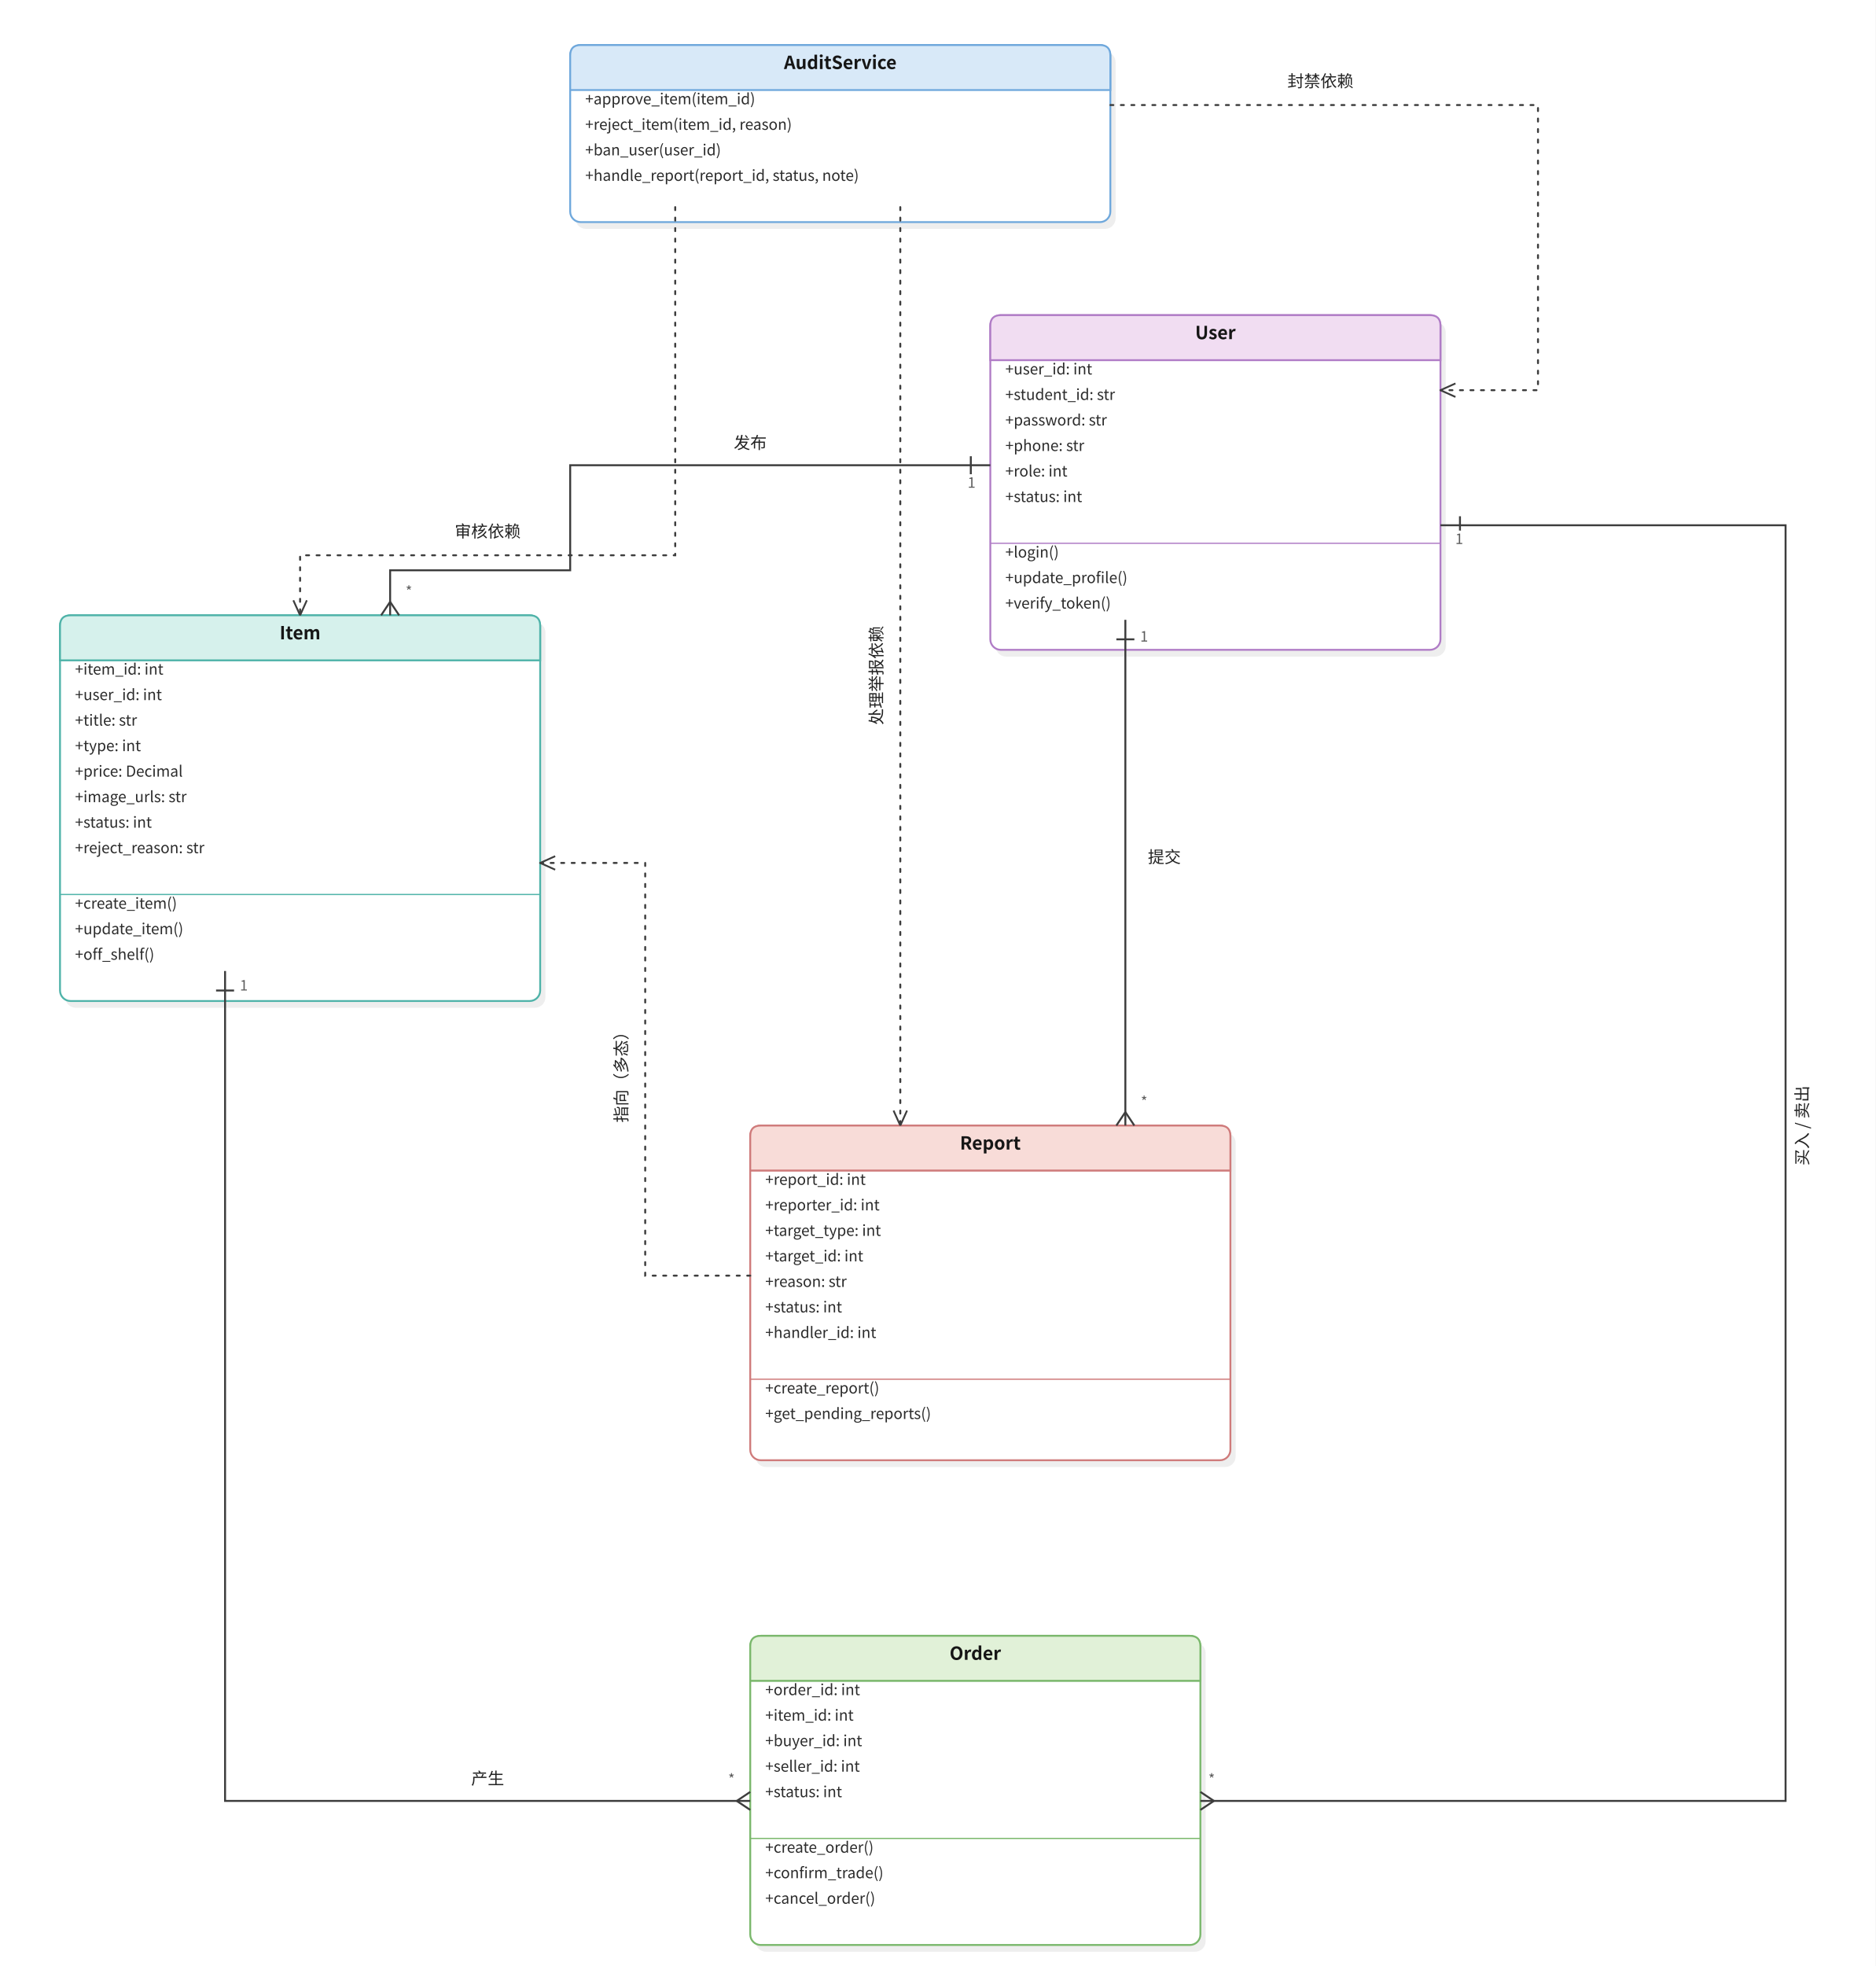
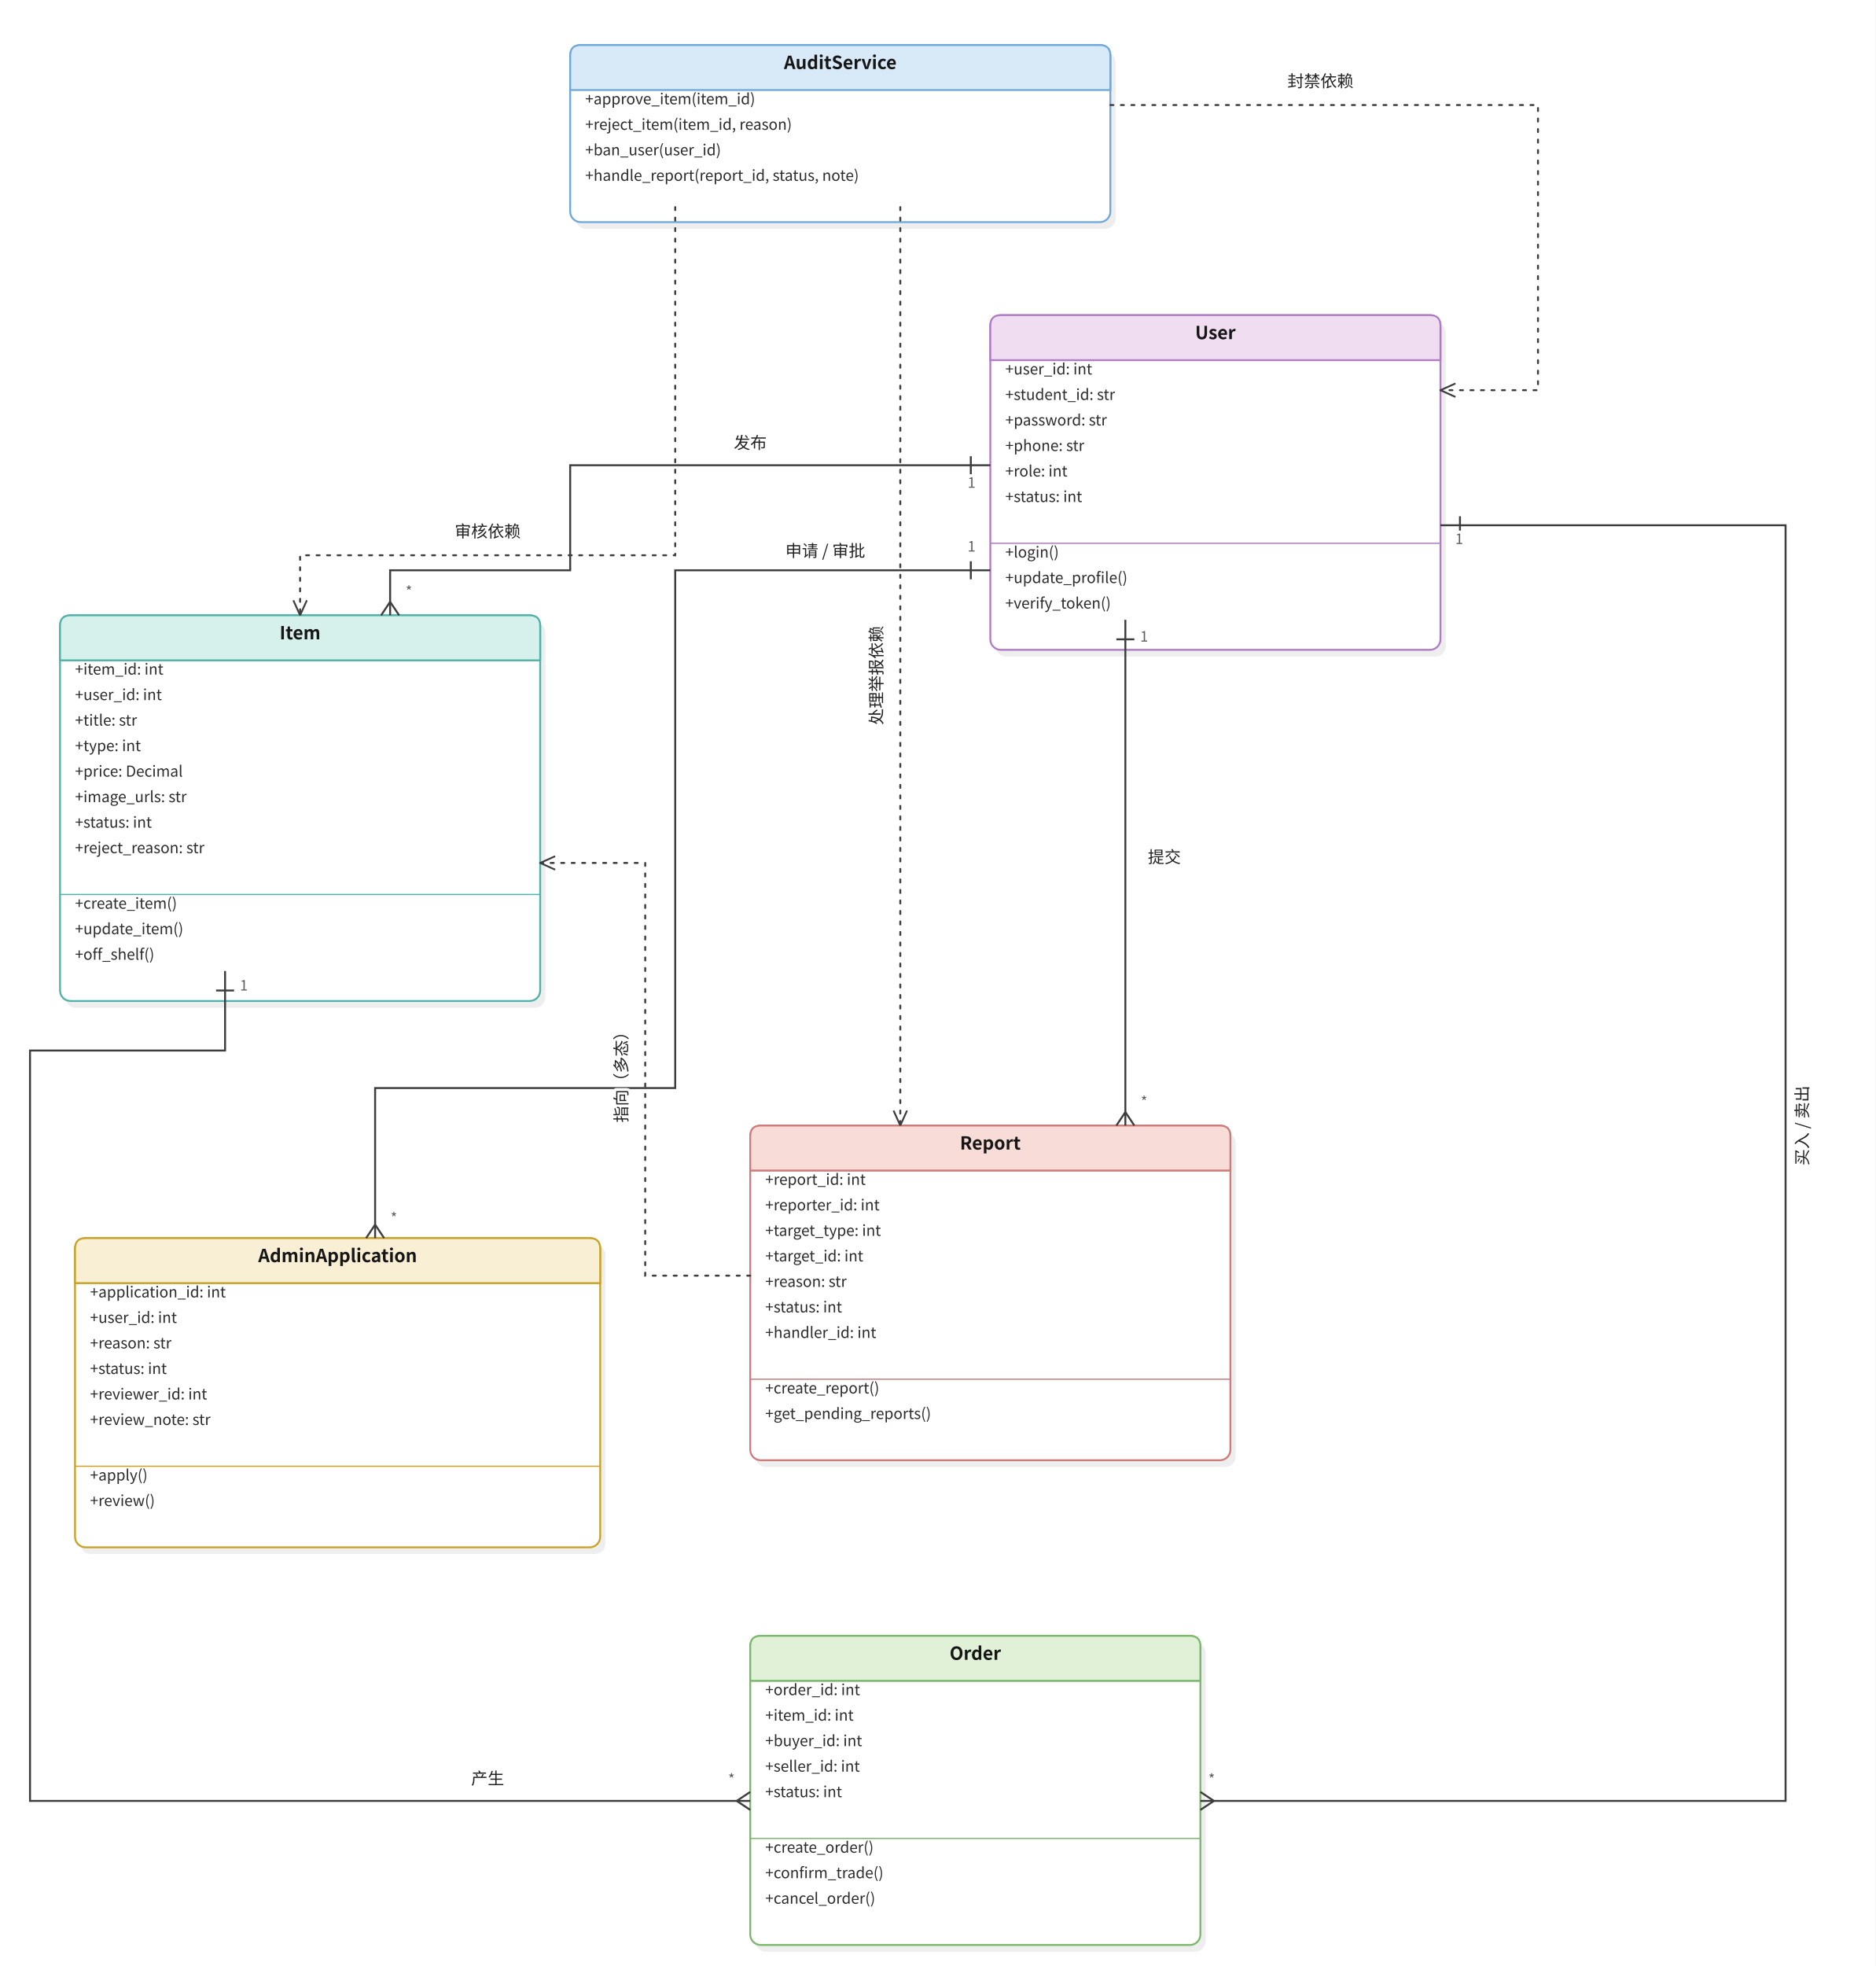
<svg xmlns="http://www.w3.org/2000/svg" width="2500" height="2620" viewBox="0 0 2500 2620">
  <rect width="2500" height="2620" fill="#ffffff" />
  <rect x="767" y="69" width="720" height="236" rx="14" fill="#000000" opacity="0.07" />
  <rect x="760" y="60" width="720" height="236" rx="14" fill="#ffffff" stroke="#6FA8DC" stroke-width="2.5" />
  <path d="M 760 120 L 760 74 Q 760 60 774 60 L 1466 60 Q 1480 60 1480 74 L 1480 120 Z" fill="#D8E9F8" stroke="#6FA8DC" stroke-width="2.5" />
  <text x="1120.0" y="92.0" font-family="Noto Sans CJK SC, Droid Sans Fallback, sans-serif" font-size="24" font-weight="bold" text-anchor="middle" fill="#161616">AuditService</text>
  <text x="780" y="139.0" font-family="Noto Sans CJK SC, Droid Sans Fallback, sans-serif" font-size="20" font-weight="normal" text-anchor="start" fill="#2b2b2b">+approve_item(item_id)</text>
  <text x="780" y="173.0" font-family="Noto Sans CJK SC, Droid Sans Fallback, sans-serif" font-size="20" font-weight="normal" text-anchor="start" fill="#2b2b2b">+reject_item(item_id, reason)</text>
  <text x="780" y="207.0" font-family="Noto Sans CJK SC, Droid Sans Fallback, sans-serif" font-size="20" font-weight="normal" text-anchor="start" fill="#2b2b2b">+ban_user(user_id)</text>
  <text x="780" y="241.0" font-family="Noto Sans CJK SC, Droid Sans Fallback, sans-serif" font-size="20" font-weight="normal" text-anchor="start" fill="#2b2b2b">+handle_report(report_id, status, note)</text>
  <rect x="1327" y="429" width="600" height="446" rx="14" fill="#000000" opacity="0.07" />
  <rect x="1320" y="420" width="600" height="446" rx="14" fill="#ffffff" stroke="#B07CC6" stroke-width="2.5" />
  <path d="M 1320 480 L 1320 434 Q 1320 420 1334 420 L 1906 420 Q 1920 420 1920 434 L 1920 480 Z" fill="#F1DDF2" stroke="#B07CC6" stroke-width="2.5" />
  <text x="1620.0" y="452.0" font-family="Noto Sans CJK SC, Droid Sans Fallback, sans-serif" font-size="24" font-weight="bold" text-anchor="middle" fill="#161616">User</text>
  <line x1="1320" y1="480" x2="1920" y2="480" stroke="#B07CC6" stroke-width="1.6" />
  <text x="1340" y="499.0" font-family="Noto Sans CJK SC, Droid Sans Fallback, sans-serif" font-size="20" font-weight="normal" text-anchor="start" fill="#2b2b2b">+user_id: int</text>
  <text x="1340" y="533.0" font-family="Noto Sans CJK SC, Droid Sans Fallback, sans-serif" font-size="20" font-weight="normal" text-anchor="start" fill="#2b2b2b">+student_id: str</text>
  <text x="1340" y="567.0" font-family="Noto Sans CJK SC, Droid Sans Fallback, sans-serif" font-size="20" font-weight="normal" text-anchor="start" fill="#2b2b2b">+password: str</text>
  <text x="1340" y="601.0" font-family="Noto Sans CJK SC, Droid Sans Fallback, sans-serif" font-size="20" font-weight="normal" text-anchor="start" fill="#2b2b2b">+phone: str</text>
  <text x="1340" y="635.0" font-family="Noto Sans CJK SC, Droid Sans Fallback, sans-serif" font-size="20" font-weight="normal" text-anchor="start" fill="#2b2b2b">+role: int</text>
  <text x="1340" y="669.0" font-family="Noto Sans CJK SC, Droid Sans Fallback, sans-serif" font-size="20" font-weight="normal" text-anchor="start" fill="#2b2b2b">+status: int</text>
  <line x1="1320" y1="724" x2="1920" y2="724" stroke="#B07CC6" stroke-width="1.6" />
  <text x="1340" y="743.0" font-family="Noto Sans CJK SC, Droid Sans Fallback, sans-serif" font-size="20" font-weight="normal" text-anchor="start" fill="#2b2b2b">+login()</text>
  <text x="1340" y="777.0" font-family="Noto Sans CJK SC, Droid Sans Fallback, sans-serif" font-size="20" font-weight="normal" text-anchor="start" fill="#2b2b2b">+update_profile()</text>
  <text x="1340" y="811.0" font-family="Noto Sans CJK SC, Droid Sans Fallback, sans-serif" font-size="20" font-weight="normal" text-anchor="start" fill="#2b2b2b">+verify_token()</text>
  <rect x="87" y="829" width="640" height="514" rx="14" fill="#000000" opacity="0.07" />
  <rect x="80" y="820" width="640" height="514" rx="14" fill="#ffffff" stroke="#4FB3A9" stroke-width="2.5" />
  <path d="M 80 880 L 80 834 Q 80 820 94 820 L 706 820 Q 720 820 720 834 L 720 880 Z" fill="#D6F1EC" stroke="#4FB3A9" stroke-width="2.5" />
  <text x="400.0" y="852.0" font-family="Noto Sans CJK SC, Droid Sans Fallback, sans-serif" font-size="24" font-weight="bold" text-anchor="middle" fill="#161616">Item</text>
  <line x1="80" y1="880" x2="720" y2="880" stroke="#4FB3A9" stroke-width="1.6" />
  <text x="100" y="899.0" font-family="Noto Sans CJK SC, Droid Sans Fallback, sans-serif" font-size="20" font-weight="normal" text-anchor="start" fill="#2b2b2b">+item_id: int</text>
  <text x="100" y="933.0" font-family="Noto Sans CJK SC, Droid Sans Fallback, sans-serif" font-size="20" font-weight="normal" text-anchor="start" fill="#2b2b2b">+user_id: int</text>
  <text x="100" y="967.0" font-family="Noto Sans CJK SC, Droid Sans Fallback, sans-serif" font-size="20" font-weight="normal" text-anchor="start" fill="#2b2b2b">+title: str</text>
  <text x="100" y="1001.0" font-family="Noto Sans CJK SC, Droid Sans Fallback, sans-serif" font-size="20" font-weight="normal" text-anchor="start" fill="#2b2b2b">+type: int</text>
  <text x="100" y="1035.0" font-family="Noto Sans CJK SC, Droid Sans Fallback, sans-serif" font-size="20" font-weight="normal" text-anchor="start" fill="#2b2b2b">+price: Decimal</text>
  <text x="100" y="1069.0" font-family="Noto Sans CJK SC, Droid Sans Fallback, sans-serif" font-size="20" font-weight="normal" text-anchor="start" fill="#2b2b2b">+image_urls: str</text>
  <text x="100" y="1103.0" font-family="Noto Sans CJK SC, Droid Sans Fallback, sans-serif" font-size="20" font-weight="normal" text-anchor="start" fill="#2b2b2b">+status: int</text>
  <text x="100" y="1137.0" font-family="Noto Sans CJK SC, Droid Sans Fallback, sans-serif" font-size="20" font-weight="normal" text-anchor="start" fill="#2b2b2b">+reject_reason: str</text>
  <line x1="80" y1="1192" x2="720" y2="1192" stroke="#4FB3A9" stroke-width="1.6" />
  <text x="100" y="1211.0" font-family="Noto Sans CJK SC, Droid Sans Fallback, sans-serif" font-size="20" font-weight="normal" text-anchor="start" fill="#2b2b2b">+create_item()</text>
  <text x="100" y="1245.0" font-family="Noto Sans CJK SC, Droid Sans Fallback, sans-serif" font-size="20" font-weight="normal" text-anchor="start" fill="#2b2b2b">+update_item()</text>
  <text x="100" y="1279.0" font-family="Noto Sans CJK SC, Droid Sans Fallback, sans-serif" font-size="20" font-weight="normal" text-anchor="start" fill="#2b2b2b">+off_shelf()</text>
  <rect x="1007" y="1509" width="640" height="446" rx="14" fill="#000000" opacity="0.07" />
  <rect x="1000" y="1500" width="640" height="446" rx="14" fill="#ffffff" stroke="#CF7B7B" stroke-width="2.5" />
  <path d="M 1000 1560 L 1000 1514 Q 1000 1500 1014 1500 L 1626 1500 Q 1640 1500 1640 1514 L 1640 1560 Z" fill="#F8DCD8" stroke="#CF7B7B" stroke-width="2.5" />
  <text x="1320.0" y="1532.0" font-family="Noto Sans CJK SC, Droid Sans Fallback, sans-serif" font-size="24" font-weight="bold" text-anchor="middle" fill="#161616">Report</text>
  <line x1="1000" y1="1560" x2="1640" y2="1560" stroke="#CF7B7B" stroke-width="1.6" />
  <text x="1020" y="1579.0" font-family="Noto Sans CJK SC, Droid Sans Fallback, sans-serif" font-size="20" font-weight="normal" text-anchor="start" fill="#2b2b2b">+report_id: int</text>
  <text x="1020" y="1613.0" font-family="Noto Sans CJK SC, Droid Sans Fallback, sans-serif" font-size="20" font-weight="normal" text-anchor="start" fill="#2b2b2b">+reporter_id: int</text>
  <text x="1020" y="1647.0" font-family="Noto Sans CJK SC, Droid Sans Fallback, sans-serif" font-size="20" font-weight="normal" text-anchor="start" fill="#2b2b2b">+target_type: int</text>
  <text x="1020" y="1681.0" font-family="Noto Sans CJK SC, Droid Sans Fallback, sans-serif" font-size="20" font-weight="normal" text-anchor="start" fill="#2b2b2b">+target_id: int</text>
  <text x="1020" y="1715.0" font-family="Noto Sans CJK SC, Droid Sans Fallback, sans-serif" font-size="20" font-weight="normal" text-anchor="start" fill="#2b2b2b">+reason: str</text>
  <text x="1020" y="1749.0" font-family="Noto Sans CJK SC, Droid Sans Fallback, sans-serif" font-size="20" font-weight="normal" text-anchor="start" fill="#2b2b2b">+status: int</text>
  <text x="1020" y="1783.0" font-family="Noto Sans CJK SC, Droid Sans Fallback, sans-serif" font-size="20" font-weight="normal" text-anchor="start" fill="#2b2b2b">+handler_id: int</text>
  <line x1="1000" y1="1838" x2="1640" y2="1838" stroke="#CF7B7B" stroke-width="1.6" />
  <text x="1020" y="1857.0" font-family="Noto Sans CJK SC, Droid Sans Fallback, sans-serif" font-size="20" font-weight="normal" text-anchor="start" fill="#2b2b2b">+create_report()</text>
  <text x="1020" y="1891.0" font-family="Noto Sans CJK SC, Droid Sans Fallback, sans-serif" font-size="20" font-weight="normal" text-anchor="start" fill="#2b2b2b">+get_pending_reports()</text>
  <rect x="1007" y="2189" width="600" height="412" rx="14" fill="#000000" opacity="0.07" />
  <rect x="1000" y="2180" width="600" height="412" rx="14" fill="#ffffff" stroke="#7AB86C" stroke-width="2.5" />
  <path d="M 1000 2240 L 1000 2194 Q 1000 2180 1014 2180 L 1586 2180 Q 1600 2180 1600 2194 L 1600 2240 Z" fill="#E1F1D8" stroke="#7AB86C" stroke-width="2.5" />
  <text x="1300.0" y="2212.0" font-family="Noto Sans CJK SC, Droid Sans Fallback, sans-serif" font-size="24" font-weight="bold" text-anchor="middle" fill="#161616">Order</text>
  <line x1="1000" y1="2240" x2="1600" y2="2240" stroke="#7AB86C" stroke-width="1.6" />
  <text x="1020" y="2259.0" font-family="Noto Sans CJK SC, Droid Sans Fallback, sans-serif" font-size="20" font-weight="normal" text-anchor="start" fill="#2b2b2b">+order_id: int</text>
  <text x="1020" y="2293.0" font-family="Noto Sans CJK SC, Droid Sans Fallback, sans-serif" font-size="20" font-weight="normal" text-anchor="start" fill="#2b2b2b">+item_id: int</text>
  <text x="1020" y="2327.0" font-family="Noto Sans CJK SC, Droid Sans Fallback, sans-serif" font-size="20" font-weight="normal" text-anchor="start" fill="#2b2b2b">+buyer_id: int</text>
  <text x="1020" y="2361.0" font-family="Noto Sans CJK SC, Droid Sans Fallback, sans-serif" font-size="20" font-weight="normal" text-anchor="start" fill="#2b2b2b">+seller_id: int</text>
  <text x="1020" y="2395.0" font-family="Noto Sans CJK SC, Droid Sans Fallback, sans-serif" font-size="20" font-weight="normal" text-anchor="start" fill="#2b2b2b">+status: int</text>
  <line x1="1000" y1="2450" x2="1600" y2="2450" stroke="#7AB86C" stroke-width="1.6" />
  <text x="1020" y="2469.0" font-family="Noto Sans CJK SC, Droid Sans Fallback, sans-serif" font-size="20" font-weight="normal" text-anchor="start" fill="#2b2b2b">+create_order()</text>
  <text x="1020" y="2503.0" font-family="Noto Sans CJK SC, Droid Sans Fallback, sans-serif" font-size="20" font-weight="normal" text-anchor="start" fill="#2b2b2b">+confirm_trade()</text>
  <text x="1020" y="2537.0" font-family="Noto Sans CJK SC, Droid Sans Fallback, sans-serif" font-size="20" font-weight="normal" text-anchor="start" fill="#2b2b2b">+cancel_order()</text>
+   <rect x="107" y="1659" width="700" height="412" rx="14" fill="#000000" opacity="0.07" />
+   <rect x="100" y="1650" width="700" height="412" rx="14" fill="#ffffff" stroke="#C9A227" stroke-width="2.5" />
+   <path d="M 100 1710 L 100 1664 Q 100 1650 114 1650 L 786 1650 Q 800 1650 800 1664 L 800 1710 Z" fill="#F8EFD4" stroke="#C9A227" stroke-width="2.5" />
+   <text x="450.0" y="1682.0" font-family="Noto Sans CJK SC, Droid Sans Fallback, sans-serif" font-size="24" font-weight="bold" text-anchor="middle" fill="#161616">AdminApplication</text>
+   <line x1="100" y1="1710" x2="800" y2="1710" stroke="#C9A227" stroke-width="1.6" />
+   <text x="120" y="1729.0" font-family="Noto Sans CJK SC, Droid Sans Fallback, sans-serif" font-size="20" font-weight="normal" text-anchor="start" fill="#2b2b2b">+application_id: int</text>
+   <text x="120" y="1763.0" font-family="Noto Sans CJK SC, Droid Sans Fallback, sans-serif" font-size="20" font-weight="normal" text-anchor="start" fill="#2b2b2b">+user_id: int</text>
+   <text x="120" y="1797.0" font-family="Noto Sans CJK SC, Droid Sans Fallback, sans-serif" font-size="20" font-weight="normal" text-anchor="start" fill="#2b2b2b">+reason: str</text>
+   <text x="120" y="1831.0" font-family="Noto Sans CJK SC, Droid Sans Fallback, sans-serif" font-size="20" font-weight="normal" text-anchor="start" fill="#2b2b2b">+status: int</text>
+   <text x="120" y="1865.0" font-family="Noto Sans CJK SC, Droid Sans Fallback, sans-serif" font-size="20" font-weight="normal" text-anchor="start" fill="#2b2b2b">+reviewer_id: int</text>
+   <text x="120" y="1899.0" font-family="Noto Sans CJK SC, Droid Sans Fallback, sans-serif" font-size="20" font-weight="normal" text-anchor="start" fill="#2b2b2b">+review_note: str</text>
+   <line x1="100" y1="1954" x2="800" y2="1954" stroke="#C9A227" stroke-width="1.6" />
+   <text x="120" y="1973.0" font-family="Noto Sans CJK SC, Droid Sans Fallback, sans-serif" font-size="20" font-weight="normal" text-anchor="start" fill="#2b2b2b">+apply()</text>
+   <text x="120" y="2007.0" font-family="Noto Sans CJK SC, Droid Sans Fallback, sans-serif" font-size="20" font-weight="normal" text-anchor="start" fill="#2b2b2b">+review()</text>
  <path d="M 1320.0 620.0 L 760.0 620.0 L 760.0 760.0 L 520.0 760.0 L 520.0 802.0" fill="none" stroke="#3d3d3d" stroke-width="2.6" />
  <path d="M 520.0 802.0 L 520.0 820.0" fill="none" stroke="#3d3d3d" stroke-width="2.6" />
  <path d="M 520.0 802.0 L 508.0 820.0" fill="none" stroke="#3d3d3d" stroke-width="2.6" />
  <path d="M 520.0 802.0 L 532.0 820.0" fill="none" stroke="#3d3d3d" stroke-width="2.6" />
  <path d="M 1294.0 632.0 L 1294.0 608.0" fill="none" stroke="#3d3d3d" stroke-width="2.6" />
  <path d="M 1500.0 826.0 L 1500.0 1482.0" fill="none" stroke="#3d3d3d" stroke-width="2.6" />
  <path d="M 1500.0 1482.0 L 1500.0 1500.0" fill="none" stroke="#3d3d3d" stroke-width="2.6" />
  <path d="M 1500.0 1482.0 L 1488.0 1500.0" fill="none" stroke="#3d3d3d" stroke-width="2.6" />
  <path d="M 1500.0 1482.0 L 1512.0 1500.0" fill="none" stroke="#3d3d3d" stroke-width="2.6" />
  <path d="M 1512.0 852.0 L 1488.0 852.0" fill="none" stroke="#3d3d3d" stroke-width="2.6" />
+   <path d="M 1320.0 760.0 L 900.0 760.0 L 900.0 1450.0 L 500.0 1450.0 L 500.0 1632.0" fill="none" stroke="#3d3d3d" stroke-width="2.6" />
+   <path d="M 500.0 1632.0 L 500.0 1650.0" fill="none" stroke="#3d3d3d" stroke-width="2.6" />
+   <path d="M 500.0 1632.0 L 488.0 1650.0" fill="none" stroke="#3d3d3d" stroke-width="2.6" />
+   <path d="M 500.0 1632.0 L 512.0 1650.0" fill="none" stroke="#3d3d3d" stroke-width="2.6" />
+   <path d="M 1294.0 772.0 L 1294.0 748.0" fill="none" stroke="#3d3d3d" stroke-width="2.6" />
  <path d="M 1920.0 700.0 L 2380.0 700.0 L 2380.0 2400.0 L 1618.0 2400.0" fill="none" stroke="#3d3d3d" stroke-width="2.6" />
  <path d="M 1618.0 2400.0 L 1600.0 2400.0" fill="none" stroke="#3d3d3d" stroke-width="2.6" />
  <path d="M 1618.0 2400.0 L 1600.0 2388.0" fill="none" stroke="#3d3d3d" stroke-width="2.6" />
  <path d="M 1618.0 2400.0 L 1600.0 2412.0" fill="none" stroke="#3d3d3d" stroke-width="2.6" />
  <path d="M 1946.0 688.0 L 1946.0 712.0" fill="none" stroke="#3d3d3d" stroke-width="2.6" />
-   <path d="M 300.0 1294.0 L 300.0 2400.0 L 982.0 2400.0" fill="none" stroke="#3d3d3d" stroke-width="2.6" />
+   <path d="M 300.0 1294.0 L 300.0 1400.0 L 40.0 1400.0 L 40.0 2400.0 L 982.0 2400.0" fill="none" stroke="#3d3d3d" stroke-width="2.6" />
  <path d="M 982.0 2400.0 L 1000.0 2400.0" fill="none" stroke="#3d3d3d" stroke-width="2.6" />
  <path d="M 982.0 2400.0 L 1000.0 2412.0" fill="none" stroke="#3d3d3d" stroke-width="2.6" />
  <path d="M 982.0 2400.0 L 1000.0 2388.0" fill="none" stroke="#3d3d3d" stroke-width="2.6" />
  <path d="M 312.0 1320.0 L 288.0 1320.0" fill="none" stroke="#3d3d3d" stroke-width="2.6" />
  <path d="M 900.0 276.0 L 900.0 740.0 L 400.0 740.0 L 400.0 820.0" fill="none" stroke="#3d3d3d" stroke-width="2.6" stroke-dasharray="4 10" stroke-linecap="round" />
  <path d="M 391.0 800.0 L 400.0 820.0" fill="none" stroke="#3d3d3d" stroke-width="2.4" />
  <path d="M 409.0 800.0 L 400.0 820.0" fill="none" stroke="#3d3d3d" stroke-width="2.4" />
  <path d="M 1480.0 140.0 L 2050.0 140.0 L 2050.0 520.0 L 1920.0 520.0" fill="none" stroke="#3d3d3d" stroke-width="2.6" stroke-dasharray="4 10" stroke-linecap="round" />
  <path d="M 1940.0 511.0 L 1920.0 520.0" fill="none" stroke="#3d3d3d" stroke-width="2.4" />
  <path d="M 1940.0 529.0 L 1920.0 520.0" fill="none" stroke="#3d3d3d" stroke-width="2.4" />
  <path d="M 1200.0 276.0 L 1200.0 1500.0" fill="none" stroke="#3d3d3d" stroke-width="2.6" stroke-dasharray="4 10" stroke-linecap="round" />
  <path d="M 1191.0 1480.0 L 1200.0 1500.0" fill="none" stroke="#3d3d3d" stroke-width="2.4" />
  <path d="M 1209.0 1480.0 L 1200.0 1500.0" fill="none" stroke="#3d3d3d" stroke-width="2.4" />
  <path d="M 1000.0 1700.0 L 860.0 1700.0 L 860.0 1150.0 L 720.0 1150.0" fill="none" stroke="#3d3d3d" stroke-width="2.6" stroke-dasharray="4 10" stroke-linecap="round" />
  <path d="M 740.0 1141.0 L 720.0 1150.0" fill="none" stroke="#3d3d3d" stroke-width="2.4" />
  <path d="M 740.0 1159.0 L 720.0 1150.0" fill="none" stroke="#3d3d3d" stroke-width="2.4" />
  <text x="1000" y="598" font-family="Noto Sans CJK SC, Droid Sans Fallback, sans-serif" font-size="22" font-weight="normal" text-anchor="middle" fill="#222" paint-order="stroke" stroke="#ffffff" stroke-width="8" stroke-linejoin="round">发布</text>
  <text x="1530" y="1150" font-family="Noto Sans CJK SC, Droid Sans Fallback, sans-serif" font-size="22" font-weight="normal" text-anchor="start" fill="#222" paint-order="stroke" stroke="#ffffff" stroke-width="8" stroke-linejoin="round">提交</text>
  <text x="2410" y="1500" font-family="Noto Sans CJK SC, Droid Sans Fallback, sans-serif" font-size="22" font-weight="normal" text-anchor="middle" fill="#222" transform="rotate(-90 2410 1500)" paint-order="stroke" stroke="#ffffff" stroke-width="8" stroke-linejoin="round">买入 / 卖出</text>
  <text x="650" y="2378" font-family="Noto Sans CJK SC, Droid Sans Fallback, sans-serif" font-size="22" font-weight="normal" text-anchor="middle" fill="#222" paint-order="stroke" stroke="#ffffff" stroke-width="8" stroke-linejoin="round">产生</text>
+   <text x="1100" y="742" font-family="Noto Sans CJK SC, Droid Sans Fallback, sans-serif" font-size="22" font-weight="normal" text-anchor="middle" fill="#222" paint-order="stroke" stroke="#ffffff" stroke-width="8" stroke-linejoin="round">申请 / 审批</text>
  <text x="650" y="716" font-family="Noto Sans CJK SC, Droid Sans Fallback, sans-serif" font-size="22" font-weight="normal" text-anchor="middle" fill="#222" paint-order="stroke" stroke="#ffffff" stroke-width="8" stroke-linejoin="round">审核依赖</text>
  <text x="1760" y="116" font-family="Noto Sans CJK SC, Droid Sans Fallback, sans-serif" font-size="22" font-weight="normal" text-anchor="middle" fill="#222" paint-order="stroke" stroke="#ffffff" stroke-width="8" stroke-linejoin="round">封禁依赖</text>
  <text x="1176" y="900" font-family="Noto Sans CJK SC, Droid Sans Fallback, sans-serif" font-size="22" font-weight="normal" text-anchor="middle" fill="#222" transform="rotate(-90 1176 900)" paint-order="stroke" stroke="#ffffff" stroke-width="8" stroke-linejoin="round">处理举报依赖</text>
  <text x="836" y="1430" font-family="Noto Sans CJK SC, Droid Sans Fallback, sans-serif" font-size="22" font-weight="normal" text-anchor="middle" fill="#222" transform="rotate(-90 836 1430)" paint-order="stroke" stroke="#ffffff" stroke-width="8" stroke-linejoin="round">指向（多态）</text>
  <text x="1295" y="650" font-family="Noto Sans CJK SC, Droid Sans Fallback, sans-serif" font-size="19" font-weight="normal" text-anchor="middle" fill="#5c5c5c" paint-order="stroke" stroke="#ffffff" stroke-width="8" stroke-linejoin="round">1</text>
  <text x="545" y="795" font-family="Noto Sans CJK SC, Droid Sans Fallback, sans-serif" font-size="19" font-weight="normal" text-anchor="middle" fill="#5c5c5c" paint-order="stroke" stroke="#ffffff" stroke-width="8" stroke-linejoin="round">*</text>
  <text x="1525" y="855" font-family="Noto Sans CJK SC, Droid Sans Fallback, sans-serif" font-size="19" font-weight="normal" text-anchor="middle" fill="#5c5c5c" paint-order="stroke" stroke="#ffffff" stroke-width="8" stroke-linejoin="round">1</text>
  <text x="1525" y="1475" font-family="Noto Sans CJK SC, Droid Sans Fallback, sans-serif" font-size="19" font-weight="normal" text-anchor="middle" fill="#5c5c5c" paint-order="stroke" stroke="#ffffff" stroke-width="8" stroke-linejoin="round">*</text>
  <text x="1945" y="725" font-family="Noto Sans CJK SC, Droid Sans Fallback, sans-serif" font-size="19" font-weight="normal" text-anchor="middle" fill="#5c5c5c" paint-order="stroke" stroke="#ffffff" stroke-width="8" stroke-linejoin="round">1</text>
  <text x="1615" y="2378" font-family="Noto Sans CJK SC, Droid Sans Fallback, sans-serif" font-size="19" font-weight="normal" text-anchor="middle" fill="#5c5c5c" paint-order="stroke" stroke="#ffffff" stroke-width="8" stroke-linejoin="round">*</text>
  <text x="325" y="1320" font-family="Noto Sans CJK SC, Droid Sans Fallback, sans-serif" font-size="19" font-weight="normal" text-anchor="middle" fill="#5c5c5c" paint-order="stroke" stroke="#ffffff" stroke-width="8" stroke-linejoin="round">1</text>
  <text x="975" y="2378" font-family="Noto Sans CJK SC, Droid Sans Fallback, sans-serif" font-size="19" font-weight="normal" text-anchor="middle" fill="#5c5c5c" paint-order="stroke" stroke="#ffffff" stroke-width="8" stroke-linejoin="round">*</text>
+   <text x="1295" y="735" font-family="Noto Sans CJK SC, Droid Sans Fallback, sans-serif" font-size="19" font-weight="normal" text-anchor="middle" fill="#5c5c5c" paint-order="stroke" stroke="#ffffff" stroke-width="8" stroke-linejoin="round">1</text>
+   <text x="525" y="1630" font-family="Noto Sans CJK SC, Droid Sans Fallback, sans-serif" font-size="19" font-weight="normal" text-anchor="middle" fill="#5c5c5c" paint-order="stroke" stroke="#ffffff" stroke-width="8" stroke-linejoin="round">*</text>
</svg>
